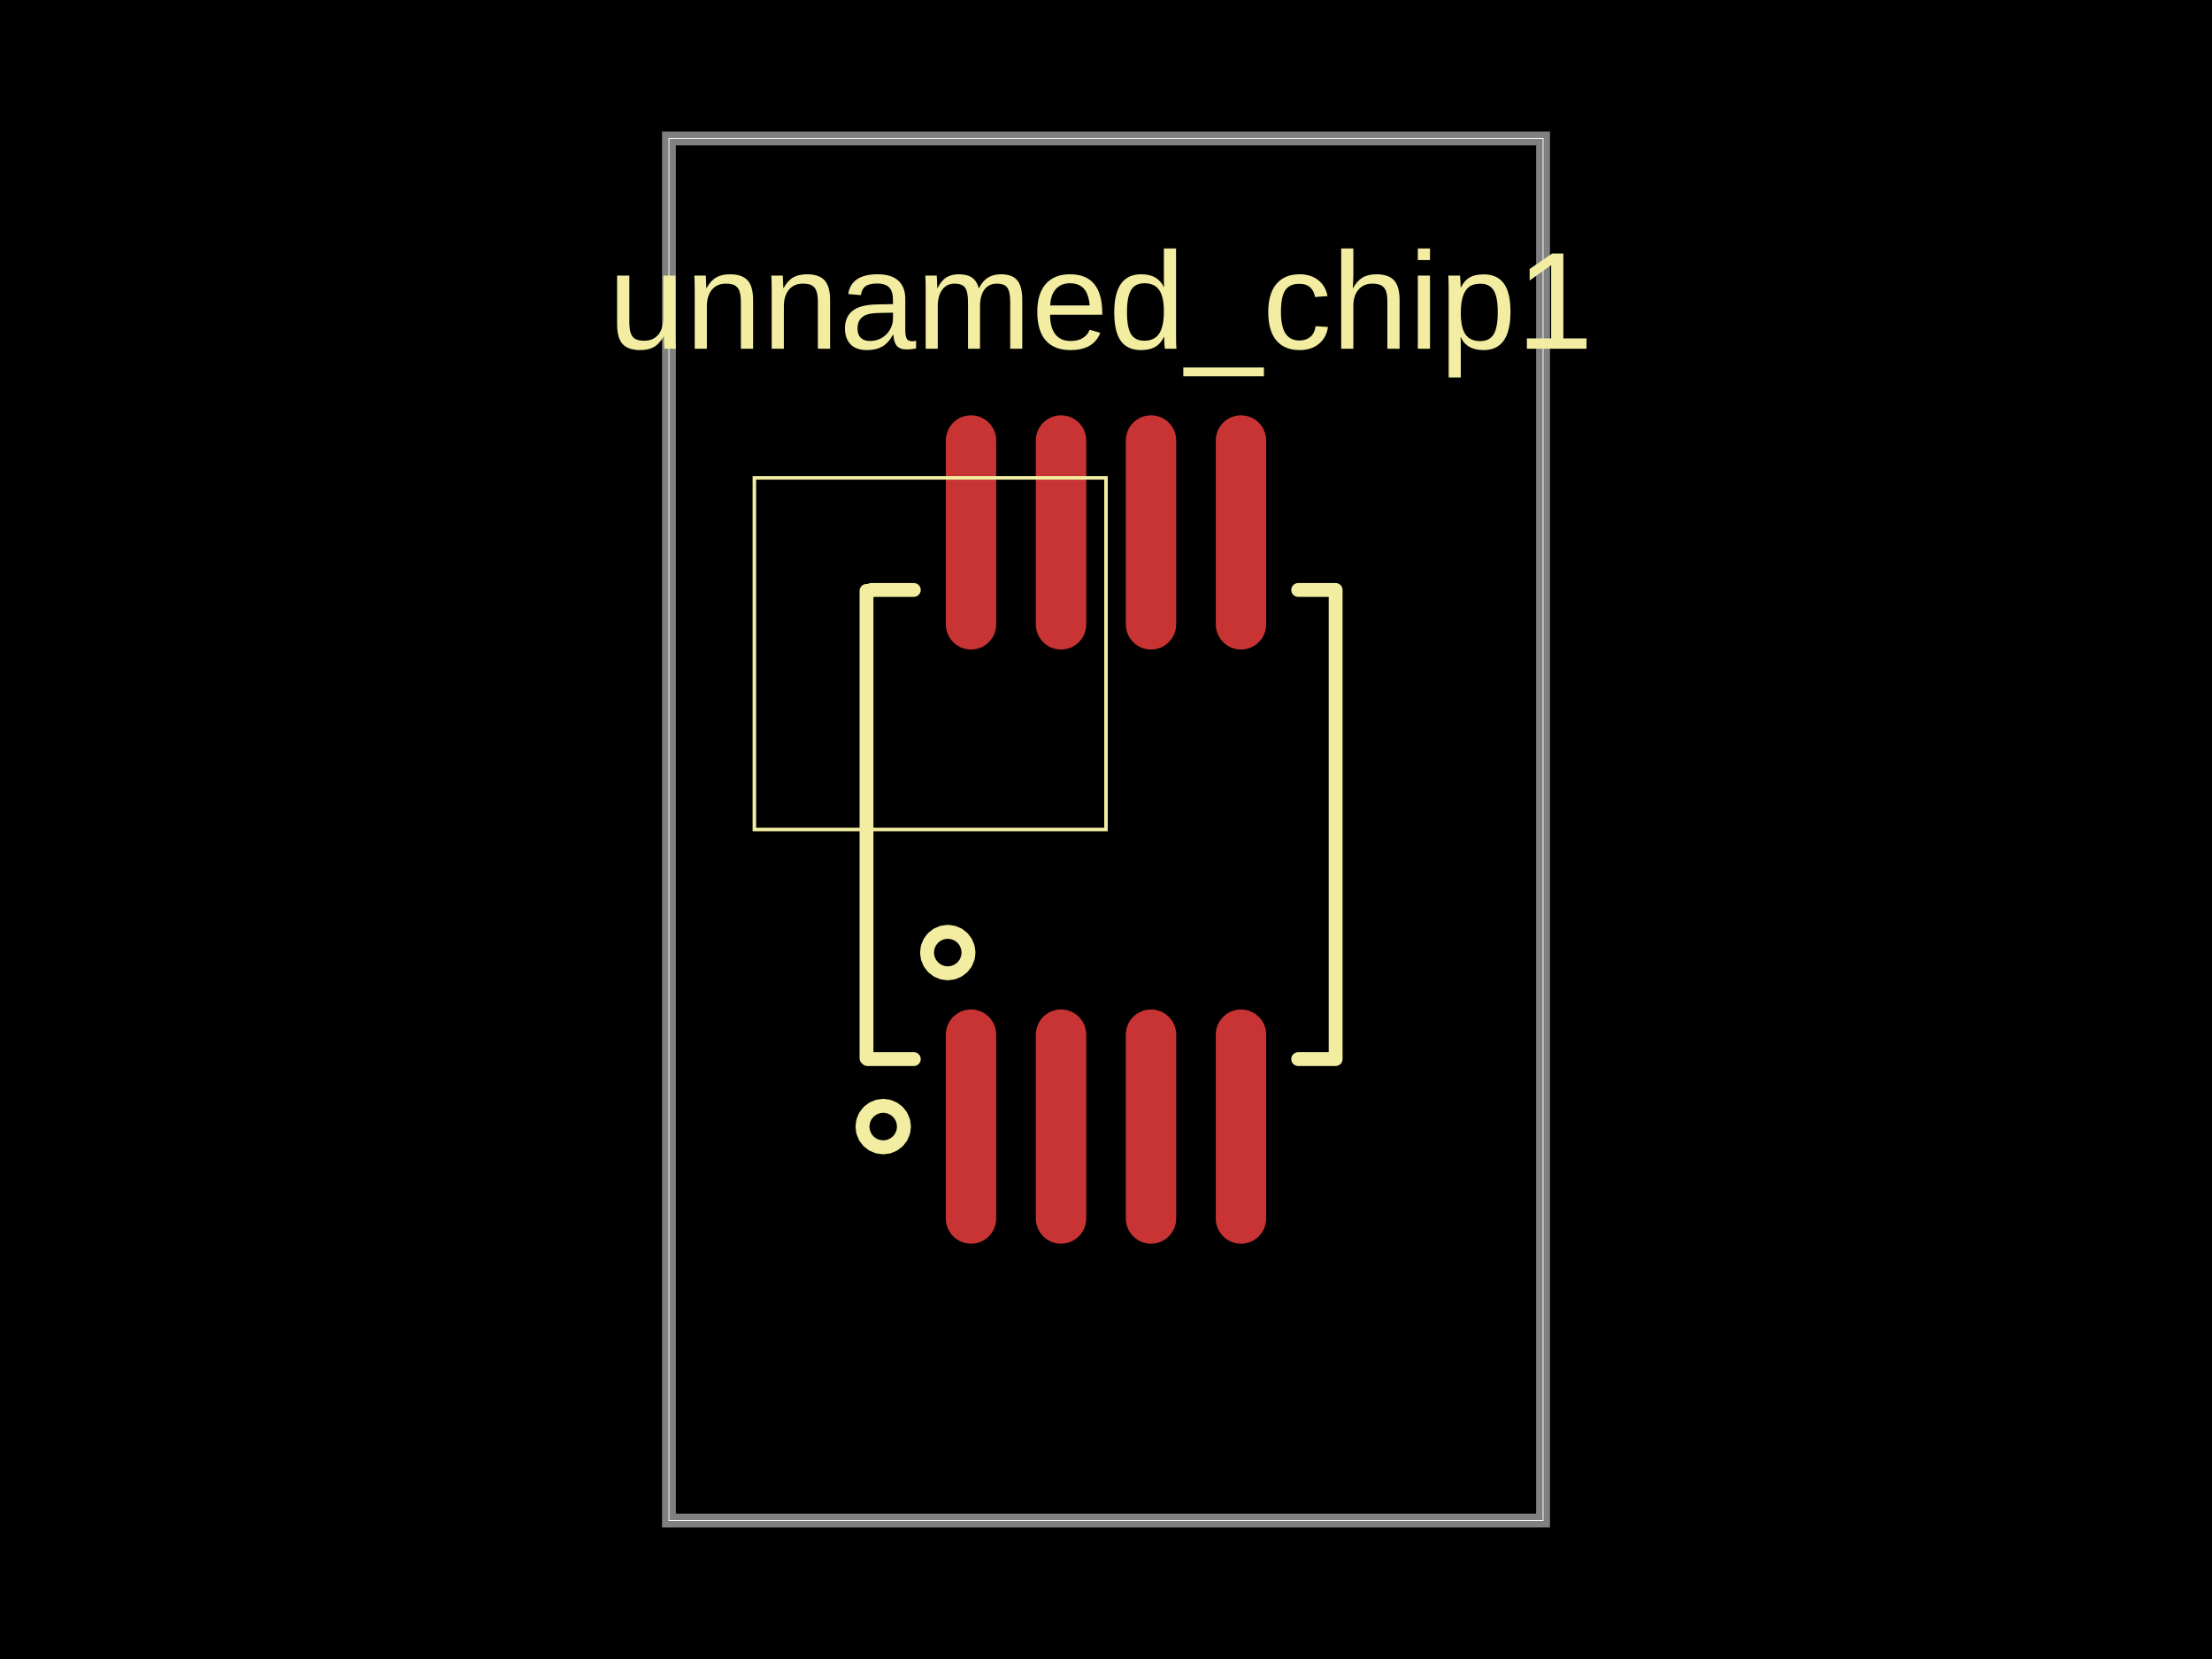
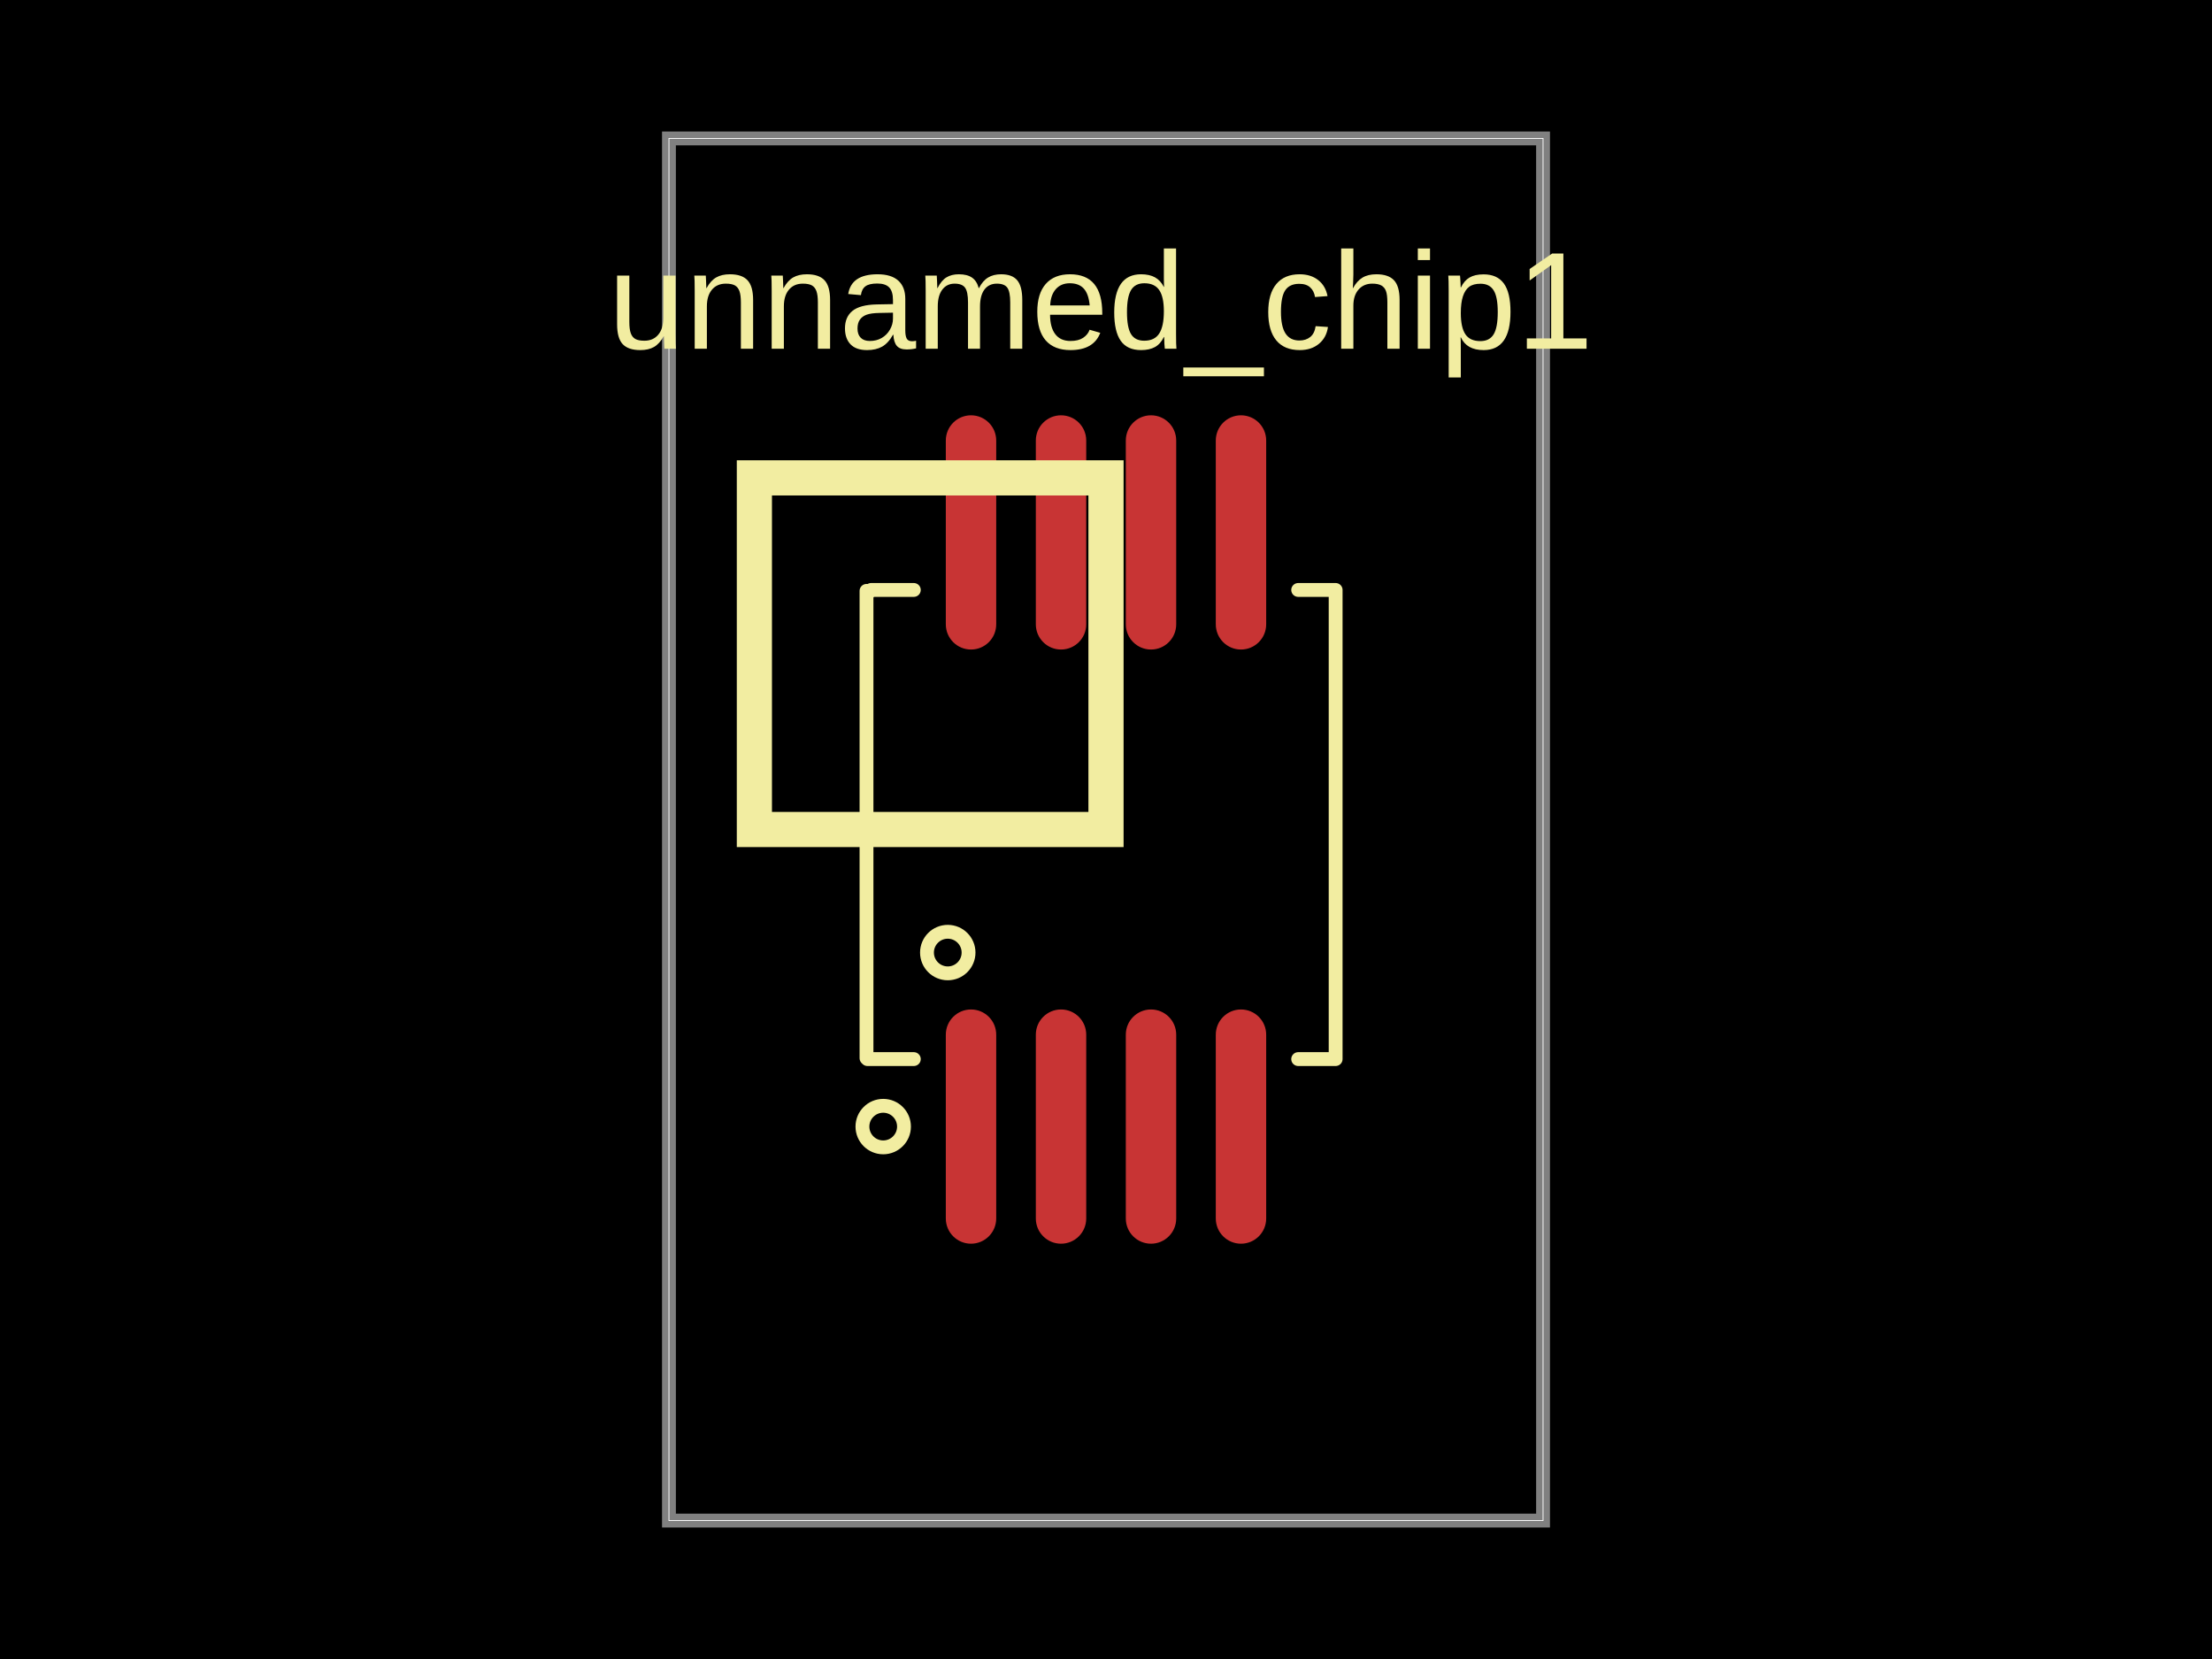
- <svg xmlns="http://www.w3.org/2000/svg" width="800" height="600" data-software-used-string="@tscircuit/core@0.0.1393">
+ <svg xmlns="http://www.w3.org/2000/svg" width="800" height="600" data-software-used-string="@tscircuit/core@0.0.1537">
  <style />
  <rect class="boundary" x="0" y="0" fill="#000" width="800" height="600" data-type="pcb_background" data-pcb-layer="global" />
  <rect class="pcb-boundary" fill="none" stroke="#fff" stroke-width="0.3" x="241.935" y="50.066" width="316.13" height="499.867" data-type="pcb_boundary" data-pcb-layer="global" />
  <path class="pcb-board" d="M 241.935 549.934 L 558.065 549.934 L 558.065 50.066 L 241.935 50.066 Z" fill="none" stroke="rgba(255, 255, 255, 0.5)" stroke-width="5.007" data-type="pcb_board" data-pcb-layer="board" />
  <rect class="pcb-pad" fill="rgb(200, 52, 52)" x="342.068" y="365.089" width="18.225" height="84.712" rx="9.112" ry="9.112" data-type="pcb_smtpad" data-pcb-layer="top" data-pad-name="unnamed_chip1.N_SD" />
  <rect class="pcb-pad" fill="rgb(200, 52, 52)" x="374.623" y="365.089" width="18.225" height="84.712" rx="9.112" ry="9.112" data-type="pcb_smtpad" data-pcb-layer="top" data-pad-name="unnamed_chip1.IN_NEG" />
  <rect class="pcb-pad" fill="rgb(200, 52, 52)" x="407.165" y="365.089" width="18.225" height="84.712" rx="9.112" ry="9.112" data-type="pcb_smtpad" data-pcb-layer="top" data-pad-name="unnamed_chip1.IN_POS" />
  <rect class="pcb-pad" fill="rgb(200, 52, 52)" x="439.708" y="365.089" width="18.225" height="84.712" rx="9.112" ry="9.112" data-type="pcb_smtpad" data-pcb-layer="top" data-pad-name="unnamed_chip1.pin4" />
  <rect class="pcb-pad" fill="rgb(200, 52, 52)" x="342.068" y="150.199" width="18.225" height="84.712" rx="9.112" ry="9.112" data-type="pcb_smtpad" data-pcb-layer="top" data-pad-name="unnamed_chip1.VO_NEG" />
  <rect class="pcb-pad" fill="rgb(200, 52, 52)" x="374.623" y="150.199" width="18.225" height="84.712" rx="9.112" ry="9.112" data-type="pcb_smtpad" data-pcb-layer="top" data-pad-name="unnamed_chip1.GND" />
  <rect class="pcb-pad" fill="rgb(200, 52, 52)" x="407.165" y="150.199" width="18.225" height="84.712" rx="9.112" ry="9.112" data-type="pcb_smtpad" data-pcb-layer="top" data-pad-name="unnamed_chip1.VDD" />
  <rect class="pcb-pad" fill="rgb(200, 52, 52)" x="439.708" y="150.199" width="18.225" height="84.712" rx="9.112" ry="9.112" data-type="pcb_smtpad" data-pcb-layer="top" data-pad-name="unnamed_chip1.VO_POS" />
  <path class="pcb-silkscreen pcb-silkscreen-top" d="M 330.496 213.364 L 315.056 213.364 L 314.053 214.367" fill="none" stroke="#f2eda1" stroke-width="5.007" stroke-linecap="round" stroke-linejoin="round" data-pcb-component-id="pcb_component_0" data-pcb-silkscreen-path-id="pcb_silkscreen_path_0" data-type="pcb_silkscreen_path" data-pcb-layer="top" />
  <path class="pcb-silkscreen pcb-silkscreen-top" d="M 313.384 213.698 L 313.384 382.699 L 313.719 383.033 L 330.496 383.033" fill="none" stroke="#f2eda1" stroke-width="5.007" stroke-linecap="round" stroke-linejoin="round" data-pcb-component-id="pcb_component_0" data-pcb-silkscreen-path-id="pcb_silkscreen_path_1" data-type="pcb_silkscreen_path" data-pcb-layer="top" />
  <path class="pcb-silkscreen pcb-silkscreen-top" d="M 469.504 383.033 L 483.054 383.033 L 483.054 213.364 L 469.505 213.364" fill="none" stroke="#f2eda1" stroke-width="5.007" stroke-linecap="round" stroke-linejoin="round" data-pcb-component-id="pcb_component_0" data-pcb-silkscreen-path-id="pcb_silkscreen_path_2" data-type="pcb_silkscreen_path" data-pcb-layer="top" />
-   <path class="pcb-silkscreen pcb-silkscreen-top" d="M 350.29 344.509 L 350.034 346.454 L 349.283 348.267 L 348.088 349.823 L 346.532 351.018 L 344.719 351.769 L 342.774 352.025 L 340.829 351.769 L 339.016 351.018 L 337.46 349.823 L 336.265 348.267 L 335.515 346.454 L 335.258 344.509 L 335.515 342.564 L 336.265 340.751 L 337.46 339.195 L 339.016 338 L 340.829 337.249 L 342.774 336.993 L 344.719 337.249 L 346.532 338 L 348.088 339.195 L 349.283 340.751 L 350.034 342.564 L 350.29 344.509 Z" fill="none" stroke="#f2eda1" stroke-width="5.007" stroke-linecap="round" stroke-linejoin="round" data-pcb-component-id="pcb_component_0" data-pcb-silkscreen-path-id="pcb_silkscreen_path_3" data-type="pcb_silkscreen_path" data-pcb-layer="top" />
-   <path class="pcb-silkscreen pcb-silkscreen-top" d="M 326.942 407.445 L 326.686 409.39 L 325.935 411.203 L 324.74 412.759 L 323.184 413.954 L 321.371 414.704 L 319.426 414.96 L 317.481 414.704 L 315.668 413.954 L 314.112 412.759 L 312.917 411.203 L 312.166 409.39 L 311.91 407.445 L 312.166 405.5 L 312.917 403.687 L 314.112 402.13 L 315.668 400.936 L 317.481 400.185 L 319.426 399.929 L 321.371 400.185 L 323.184 400.936 L 324.74 402.13 L 325.935 403.687 L 326.686 405.5 L 326.942 407.445 Z" fill="none" stroke="#f2eda1" stroke-width="5.007" stroke-linecap="round" stroke-linejoin="round" data-pcb-component-id="pcb_component_0" data-pcb-silkscreen-path-id="pcb_silkscreen_path_4" data-type="pcb_silkscreen_path" data-pcb-layer="top" />
-   <rect x="272.831" y="172.831" width="127.169" height="127.169" class="pcb-silkscreen-rect pcb-silkscreen-top" data-pcb-silkscreen-rect-id="pcb_silkscreen_rect_0" data-type="pcb_silkscreen_rect" data-pcb-layer="top" fill="none" stroke="#f2eda1" stroke-width="1.272" />
+   <circle cx="342.774" cy="344.509" r="7.516" class="pcb-silkscreen-circle pcb-silkscreen-top" fill="none" stroke="#f2eda1" stroke-width="5.007" data-pcb-silkscreen-circle-id="pcb_silkscreen_circle_0" data-type="pcb_silkscreen_circle" data-pcb-layer="top" />
+   <circle cx="319.426" cy="407.445" r="7.516" class="pcb-silkscreen-circle pcb-silkscreen-top" fill="none" stroke="#f2eda1" stroke-width="5.007" data-pcb-silkscreen-circle-id="pcb_silkscreen_circle_1" data-type="pcb_silkscreen_circle" data-pcb-layer="top" />
+   <rect x="272.831" y="172.831" width="127.169" height="127.169" class="pcb-silkscreen-rect pcb-silkscreen-top" data-pcb-silkscreen-rect-id="pcb_silkscreen_rect_0" data-type="pcb_silkscreen_rect" data-pcb-layer="top" fill="none" stroke="#f2eda1" stroke-width="12.717" />
  <text x="0" y="0" dx="0" dy="0" fill="#f2eda1" font-family="Arial, sans-serif" font-size="50.066" text-anchor="middle" dominant-baseline="central" transform="matrix(1,0,0,1,398.0925,108.7764)" class="pcb-silkscreen-text pcb-silkscreen-top" data-pcb-silkscreen-text-id="pcb_silkscreen_text_0" stroke="none" data-type="pcb_silkscreen_text" data-pcb-layer="top">unnamed_chip1</text>
</svg>
